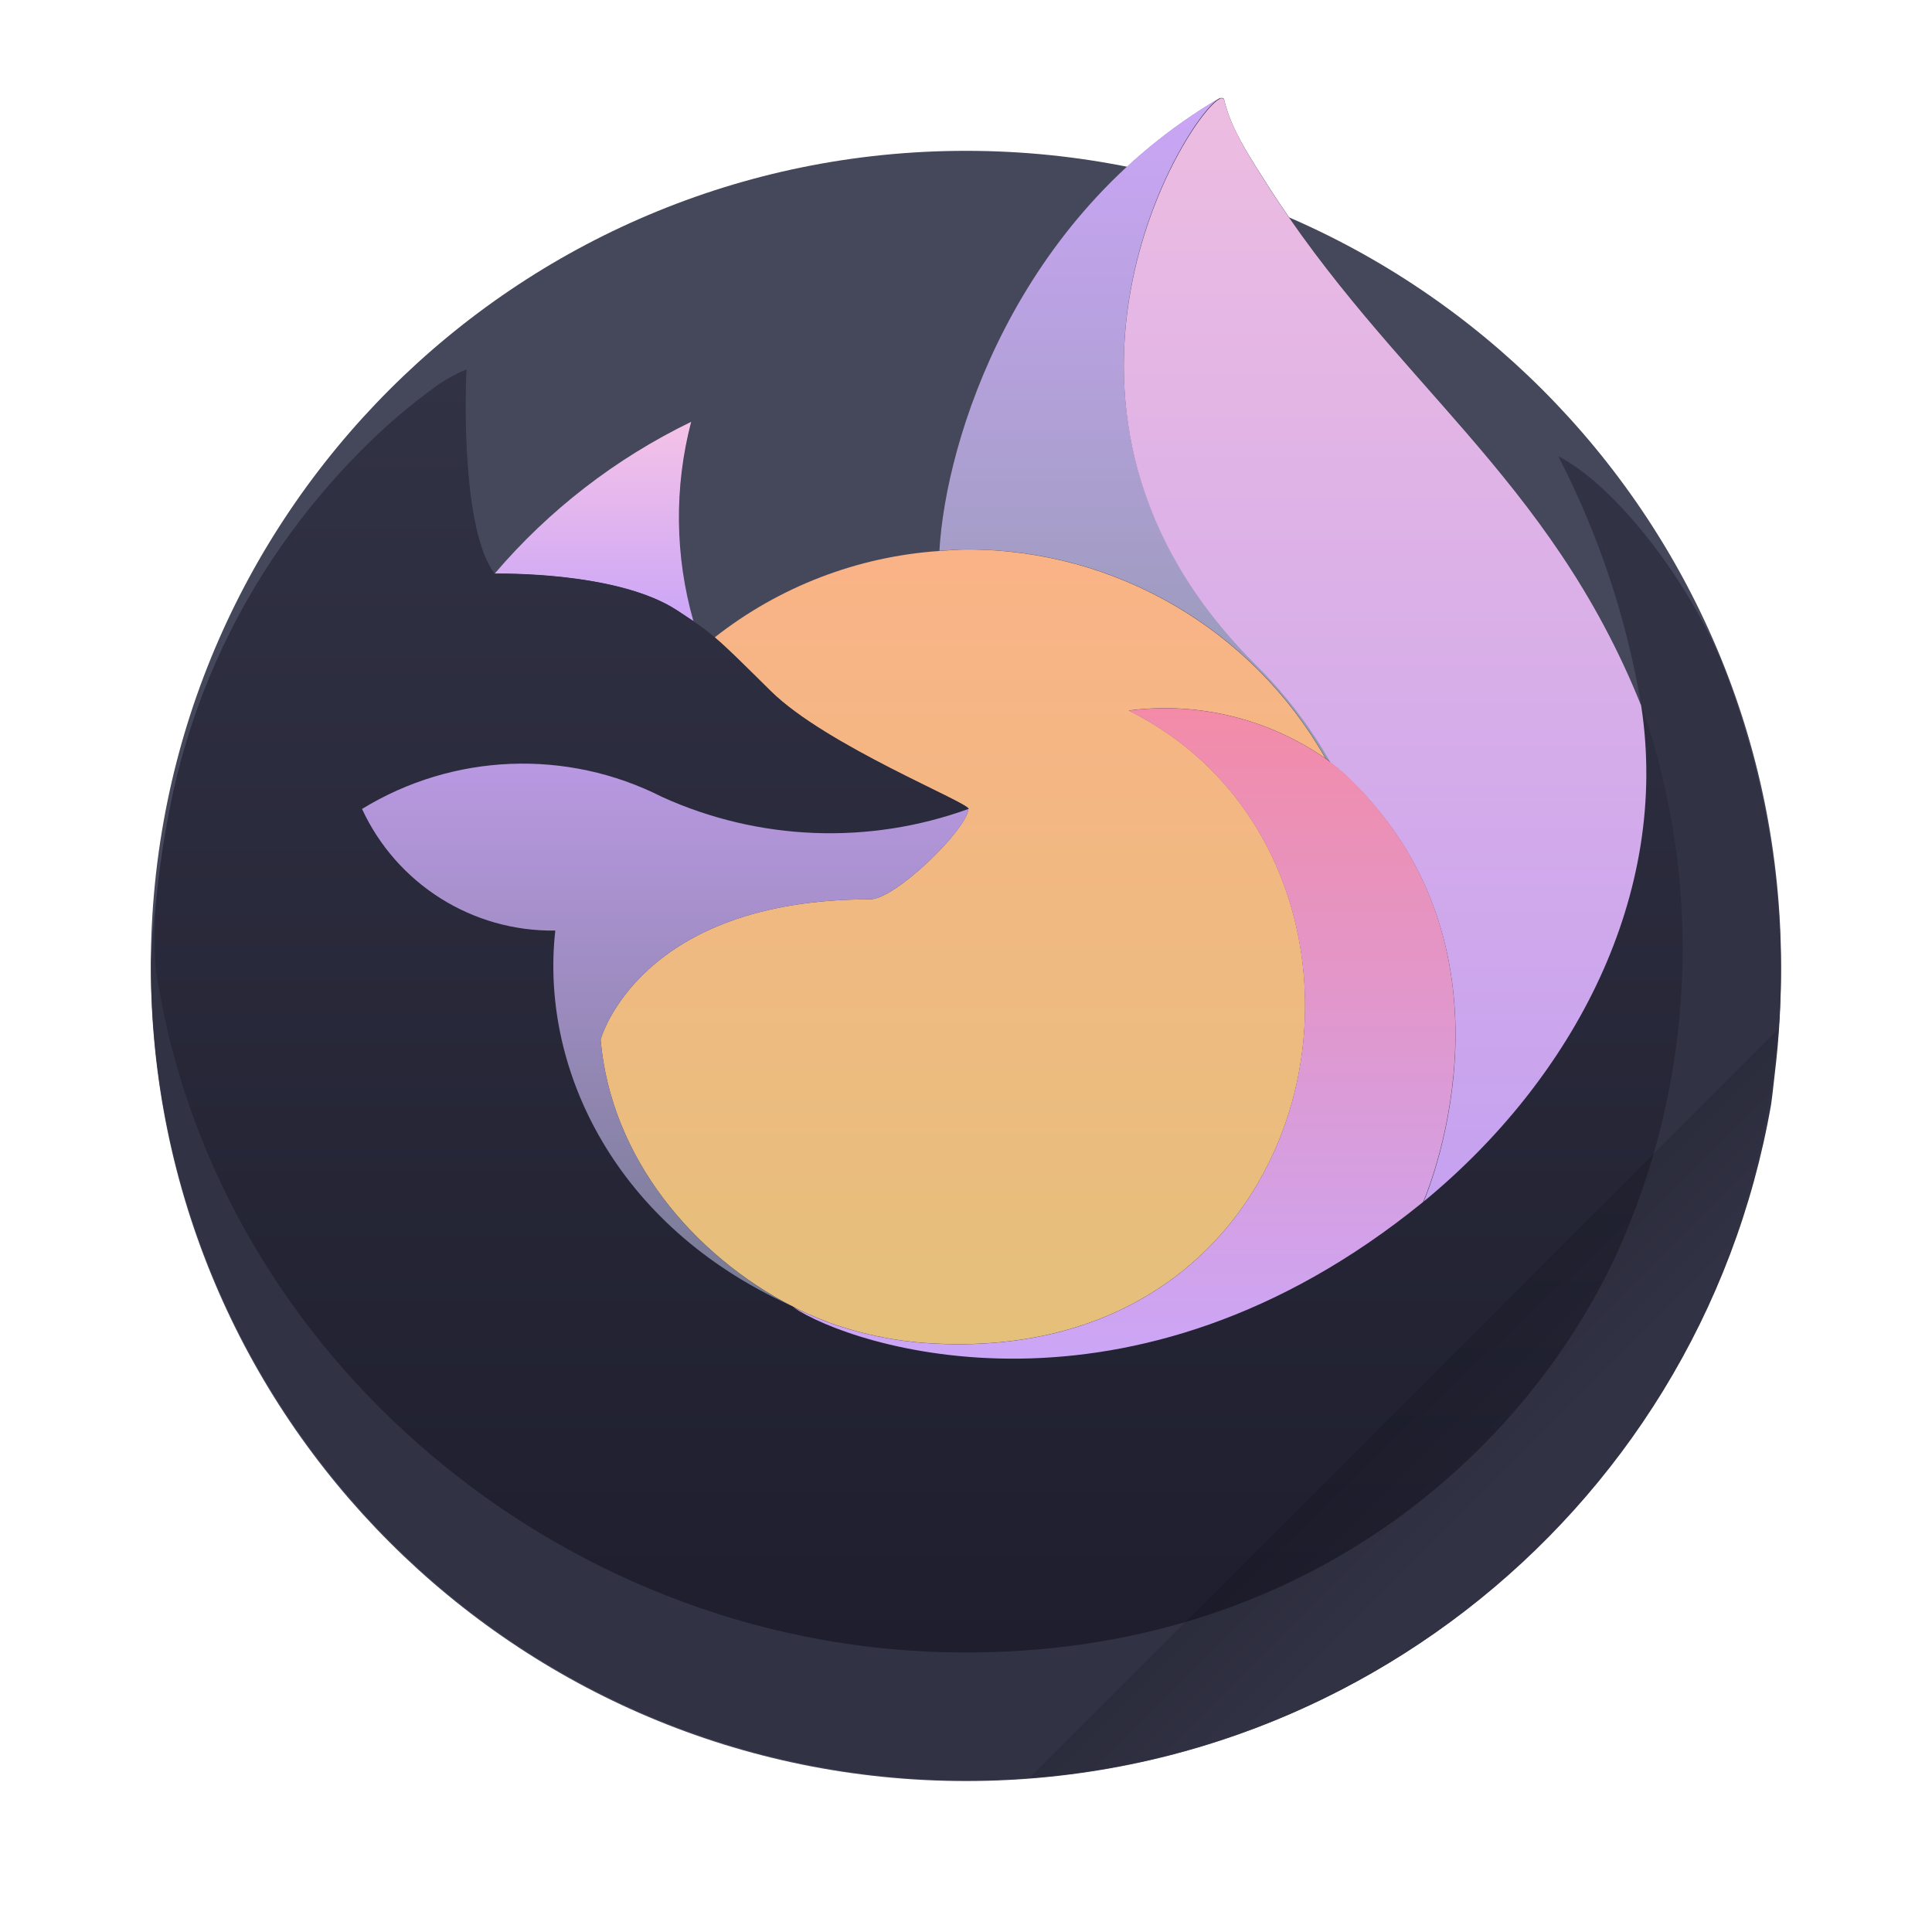
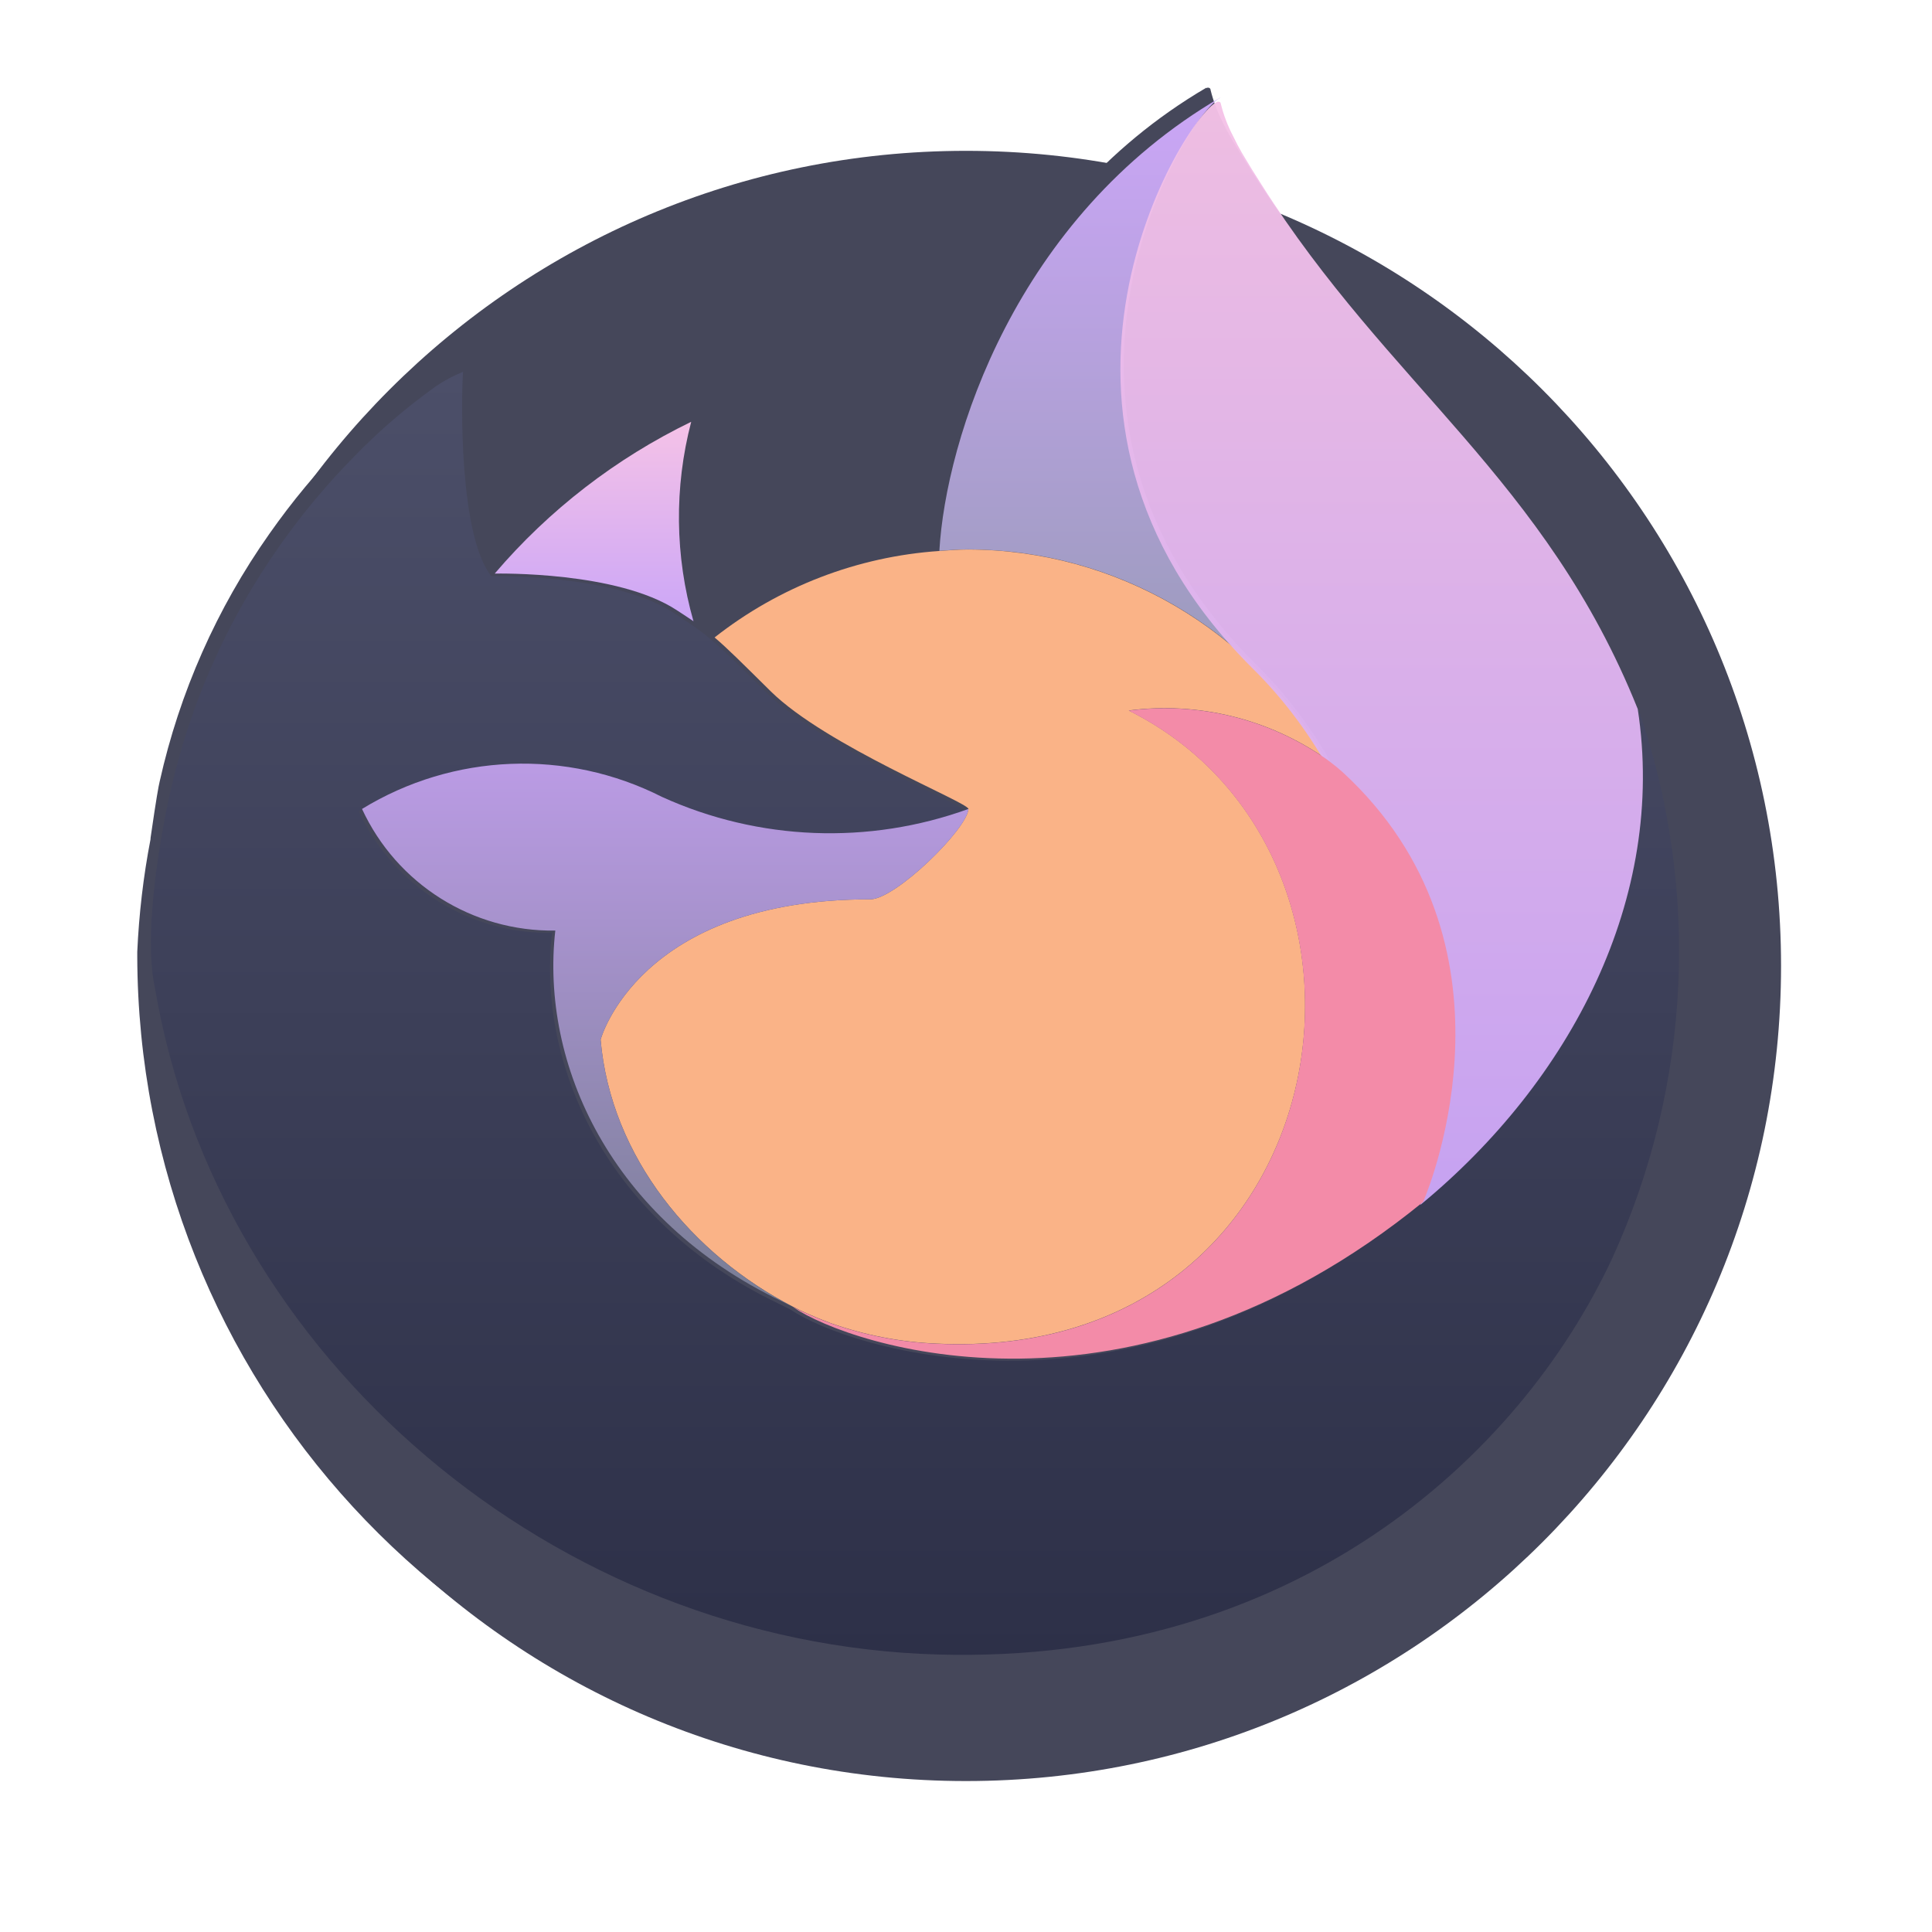
<svg xmlns="http://www.w3.org/2000/svg" width="64" height="64" viewBox="0 0 16.933 16.933">
  <defs>
-     <linearGradient gradientUnits="userSpaceOnUse" x1="43" x2="49" y1="44" y2="50" gradientTransform="scale(.26458)" id="shadow">
-       <stop offset="0" />
-       <stop offset="1" stop-opacity="0" />
-     </linearGradient>
    <linearGradient gradientUnits="userSpaceOnUse" x1="9.947" y1="0.855" x2="9.947" y2="6.678" id="gradient-1">
      <stop offset="0" style="stop-color: #cba6f7" />
      <stop offset="1" style="stop-color: #9399b2" />
    </linearGradient>
    <linearGradient gradientUnits="userSpaceOnUse" x1="5.83" y1="6.693" x2="5.83" y2="11.453" id="gradient-4">
      <stop offset="0" style="stop-color: #cba6f7" />
      <stop offset="1" style="stop-color: #7f849c" />
    </linearGradient>
    <linearGradient gradientUnits="userSpaceOnUse" x1="5.207" y1="3.697" x2="5.207" y2="5.445" id="gradient-3">
      <stop offset="0" style="stop-color: #f5c2e7" />
      <stop offset="1" style="stop-color: #cba6f7" />
    </linearGradient>
-     <linearGradient gradientUnits="userSpaceOnUse" x1="9.851" y1="6.207" x2="9.851" y2="11.908" id="gradient-6">
-       <stop offset="0" style="stop-color: #f38ba8" />
+     <linearGradient gradientUnits="userSpaceOnUse" x1="12.139" y1="0.861" x2="12.139" y2="10.531" id="gradient-5" gradientTransform="matrix(1, 0, 0, 1, -0.02997, 0.02997)">
+       <stop offset="0" style="stop-color: #f5c2e7" />
      <stop offset="1" style="stop-color: #cba6f7" />
    </linearGradient>
-     <linearGradient gradientUnits="userSpaceOnUse" x1="8.44" y1="4.816" x2="8.44" y2="11.781" id="gradient-2">
-       <stop offset="0" style="stop-color: #fab387" />
-       <stop offset="1" style="stop-color: #e5c07b" />
-     </linearGradient>
-     <linearGradient gradientUnits="userSpaceOnUse" x1="8.05" y1="3.238" x2="8.05" y2="14.483" id="gradient-0">
-       <stop offset="0" style="stop-color: #313244" />
-       <stop offset="1" style="stop-color: #1e1e2e" />
-     </linearGradient>
-     <linearGradient gradientUnits="userSpaceOnUse" x1="12.139" y1="0.861" x2="12.139" y2="10.531" id="gradient-5">
-       <stop offset="0" style="stop-color: #f5c2e7" />
-       <stop offset="1" style="stop-color: #cba6f7" />
+     <linearGradient gradientUnits="userSpaceOnUse" x1="8.019" y1="3.259" x2="8.019" y2="14.504" id="gradient-0">
+       <stop offset="0" style="stop-color: rgb(29.804% 30.98% 41.176%)" />
+       <stop offset="1" style="stop-color: rgb(17.541% 18.907% 28.328%)" />
    </linearGradient>
  </defs>
  <circle cx="8.466" cy="8.466" r="7.144" fill="#45475a" style="paint-order:stroke fill markers" />
  <g stroke-width=".185">
-     <path d="M15.093 5.809c-.31-.748-.941-1.555-1.435-1.81a7.431 7.431 0 0 1 .724 2.17l.002.013c-.809-2.016-2.18-2.83-3.3-4.6a8.663 8.663 0 0 1-.169-.273 2.248 2.248 0 0 1-.079-.148 1.302 1.302 0 0 1-.106-.283.018.018 0 0 0-.017-.019.025.025 0 0 0-.013 0l-.004.002-.005.003.003-.006c-1.796 1.052-2.406 3-2.462 3.974a3.578 3.578 0 0 0-1.969.758 2.138 2.138 0 0 0-.184-.14 3.316 3.316 0 0 1-.02-1.748 5.298 5.298 0 0 0-1.722 1.33h-.003c-.284-.358-.264-1.543-.248-1.79a1.278 1.278 0 0 0-.238.127 5.209 5.209 0 0 0-.7.599 6.246 6.246 0 0 0-.668.802 6.04 6.04 0 0 0-.96 2.167l-.01.047c-.013.063-.061.378-.07.447l-.001.016a6.817 6.817 0 0 0-.116.986v.036a7.153 7.153 0 0 0 14.2 1.21c.013-.092.022-.184.033-.277a7.356 7.356 0 0 0-.464-3.593zm-8.244 5.599c.034.016.065.033.1.049l.004.003-.104-.052zm7.535-5.224v-.008l.002.008z" style="fill: #313244;" />
+     <path d="M 14.973 5.719 C 14.663 4.971 14.032 4.164 13.538 3.909 C 13.89 4.591 14.134 5.323 14.262 6.079 L 14.264 6.092 C 13.455 4.076 12.084 3.262 10.964 1.492 C 10.906 1.402 10.85 1.311 10.795 1.219 C 10.767 1.171 10.74 1.121 10.716 1.071 C 10.67 0.981 10.634 0.886 10.61 0.788 C 10.61 0.783 10.609 0.779 10.605 0.775 C 10.602 0.772 10.598 0.769 10.593 0.769 C 10.589 0.768 10.584 0.768 10.58 0.769 L 10.576 0.771 L 10.571 0.774 L 10.574 0.768 C 8.778 1.82 8.168 3.768 8.112 4.742 C 7.394 4.791 6.708 5.055 6.143 5.5 C 6.084 5.45 6.023 5.403 5.959 5.36 C 5.796 4.79 5.789 4.186 5.939 3.612 C 5.279 3.932 4.693 4.384 4.217 4.942 L 4.214 4.942 C 3.93 4.584 3.95 3.399 3.966 3.152 C 3.882 3.186 3.803 3.229 3.728 3.279 C 3.477 3.458 3.243 3.658 3.028 3.878 C 2.783 4.126 2.56 4.395 2.36 4.68 C 1.9 5.332 1.574 6.069 1.4 6.847 L 1.39 6.894 C 1.377 6.957 1.329 7.272 1.32 7.341 L 1.319 7.357 C 1.256 7.683 1.218 8.012 1.203 8.343 L 1.203 8.379 C 1.212 12.088 4.053 15.175 7.749 15.49 C 11.444 15.804 14.767 13.243 15.403 9.589 C 15.416 9.497 15.425 9.405 15.436 9.312 C 15.583 8.095 15.424 6.859 14.972 5.719 L 14.973 5.719 Z M 6.729 11.318 C 6.763 11.334 6.794 11.351 6.829 11.367 L 6.833 11.37 L 6.729 11.318 Z M 14.264 6.094 L 14.264 6.086 L 14.266 6.094 L 14.264 6.094 Z" style="fill: rgb(69, 71, 90);" />
    <path d="m11.618 6.646.044.032a3.894 3.894 0 0 0-.664-.866C8.775 3.589 10.415.99 10.692.859l.003-.004C8.898 1.906 8.289 3.854 8.233 4.828c.083-.006.166-.013.251-.013a3.61 3.61 0 0 1 3.134 1.83z" style="fill: url(#gradient-1);" />
-     <path d="M8.488 7.09c-.012.178-.64.792-.86.792-2.034 0-2.364 1.23-2.364 1.23.09 1.036.812 1.89 1.685 2.34.04.021.08.04.12.058q.105.047.21.086a3.18 3.18 0 0 0 .93.18c3.566.167 4.256-4.263 1.684-5.549a2.47 2.47 0 0 1 1.724.42 3.61 3.61 0 0 0-3.134-1.831c-.084 0-.168.007-.25.013a3.578 3.578 0 0 0-1.97.758c.11.093.233.216.492.472.485.478 1.73.973 1.733 1.031z" style="fill: url(#gradient-2);" />
+     <path d="M8.488 7.09c-.012.178-.64.792-.86.792-2.034 0-2.364 1.23-2.364 1.23.09 1.036.812 1.89 1.685 2.34.04.021.08.04.12.058q.105.047.21.086a3.18 3.18 0 0 0 .93.18c3.566.167 4.256-4.263 1.684-5.549a2.47 2.47 0 0 1 1.724.42 3.61 3.61 0 0 0-3.134-1.831c-.084 0-.168.007-.25.013a3.578 3.578 0 0 0-1.97.758c.11.093.233.216.492.472.485.478 1.73.973 1.733 1.031z" style="fill: rgb(250, 179, 135);" />
    <path d="M5.93 5.347c.058.037.106.07.148.098a3.316 3.316 0 0 1-.02-1.748 5.298 5.298 0 0 0-1.722 1.33c.035 0 1.073-.02 1.594.32z" style="fill: url(#gradient-3);" />
-     <path d="M1.388 8.633c.552 3.261 3.508 5.752 6.864 5.847 3.106.088 5.09-1.715 5.91-3.474a6.478 6.478 0 0 0 .223-4.828v-.014l.001.012c.254 1.657-.589 3.262-1.906 4.347l-.004.01c-2.567 2.09-5.023 1.26-5.52.922l-.104-.052c-1.497-.715-2.115-2.078-1.983-3.248A1.837 1.837 0 0 1 3.175 7.09a2.698 2.698 0 0 1 2.63-.106 3.562 3.562 0 0 0 2.685.106c-.003-.059-1.247-.554-1.733-1.032-.259-.256-.382-.379-.491-.471a2.138 2.138 0 0 0-.185-.14l-.147-.098c-.522-.34-1.56-.32-1.594-.32h-.003c-.284-.359-.264-1.544-.248-1.791a1.278 1.278 0 0 0-.238.127 5.209 5.209 0 0 0-.7.599 6.246 6.246 0 0 0-.67.8 6.04 6.04 0 0 0-.96 2.167c-.004.015-.258 1.126-.133 1.702z" style="fill: url(#gradient-0);" />
-     <path d="M10.998 5.818a3.894 3.894 0 0 1 .664.867c.04.03.076.06.108.088 1.621 1.495.772 3.608.708 3.758 1.318-1.085 2.16-2.69 1.906-4.347-.809-2.017-2.18-2.83-3.3-4.6a8.66 8.66 0 0 1-.169-.274 2.248 2.248 0 0 1-.078-.148A1.302 1.302 0 0 1 10.73.88a.018.018 0 0 0-.016-.018.025.025 0 0 0-.014 0l-.003.001-.005.003c-.277.131-1.917 2.729.306 4.952z" style="fill-opacity: 0.96; fill: url(#gradient-5);" />
-     <path d="M11.768 6.768a1.499 1.499 0 0 0-.107-.088l-.045-.033a2.47 2.47 0 0 0-1.724-.419c2.572 1.287 1.882 5.716-1.683 5.549a3.18 3.18 0 0 1-.93-.18q-.106-.039-.21-.086c-.041-.018-.082-.036-.122-.057l.005.003c.498.34 2.953 1.169 5.52-.922l.005-.01c.064-.15.913-2.263-.709-3.757z" style="fill: url(#gradient-6);" />
+     <path d="M 1.357 8.654 C 1.909 11.915 4.865 14.406 8.221 14.501 C 11.327 14.589 13.311 12.786 14.131 11.027 C 14.825 9.507 14.905 7.777 14.354 6.199 L 14.354 6.185 L 14.355 6.197 C 14.609 7.854 13.766 9.459 12.449 10.544 L 12.445 10.554 C 9.878 12.644 7.422 11.814 6.925 11.476 L 6.821 11.424 C 5.324 10.709 4.706 9.346 4.838 8.176 C 4.112 8.187 3.449 7.769 3.144 7.111 C 3.943 6.621 4.938 6.581 5.774 7.005 C 6.621 7.389 7.584 7.428 8.459 7.111 C 8.456 7.052 7.212 6.557 6.726 6.079 C 6.467 5.823 6.344 5.7 6.235 5.608 C 6.176 5.558 6.114 5.511 6.05 5.468 L 5.903 5.37 C 5.381 5.03 4.343 5.05 4.309 5.05 L 4.306 5.05 C 4.022 4.691 4.042 3.506 4.058 3.259 C 3.974 3.293 3.894 3.335 3.82 3.386 C 3.569 3.565 3.335 3.765 3.12 3.985 C 2.875 4.232 2.65 4.5 2.45 4.785 C 1.99 5.437 1.664 6.173 1.49 6.952 C 1.486 6.967 1.232 8.078 1.357 8.654 Z" style="fill: url(&quot;#gradient-0&quot;);" />
+     <path d="M 10.968 5.848 C 11.229 6.104 11.452 6.396 11.632 6.715 C 11.672 6.745 11.708 6.775 11.74 6.803 C 13.361 8.298 12.512 10.411 12.448 10.561 C 13.766 9.476 14.608 7.871 14.354 6.214 C 13.545 4.197 12.174 3.384 11.054 1.614 C 10.996 1.524 10.939 1.432 10.885 1.34 C 10.857 1.292 10.831 1.242 10.807 1.192 C 10.76 1.102 10.724 1.008 10.7 0.91 C 10.7 0.901 10.693 0.893 10.684 0.892 C 10.679 0.891 10.674 0.891 10.67 0.892 L 10.667 0.893 L 10.662 0.896 C 10.385 1.027 8.745 3.625 10.968 5.848 Z" style="fill-opacity: 0.96; fill: url(#gradient-5);" />
+     <path d="M11.768 6.768a1.499 1.499 0 0 0-.107-.088l-.045-.033a2.47 2.47 0 0 0-1.724-.419c2.572 1.287 1.882 5.716-1.683 5.549a3.18 3.18 0 0 1-.93-.18q-.106-.039-.21-.086c-.041-.018-.082-.036-.122-.057l.005.003c.498.34 2.953 1.169 5.52-.922l.005-.01c.064-.15.913-2.263-.709-3.757z" style="fill: rgb(243, 139, 168);" />
    <path d="M5.264 9.112s.33-1.23 2.364-1.23c.22 0 .849-.614.86-.792a3.562 3.562 0 0 1-2.685-.105 2.698 2.698 0 0 0-2.63.105 1.837 1.837 0 0 0 1.694 1.066c-.132 1.17.486 2.533 1.983 3.248.033.016.064.033.099.049-.874-.451-1.595-1.305-1.685-2.34z" style="fill-opacity: 0.88; fill: url(#gradient-4);" />
  </g>
-   <path fill="url(#shadow)" d="m15.582 9.024-6.563 6.562a7.144 7.144 0 0 0 6.563-6.562" opacity=".25" style="paint-order:stroke fill markers" />
</svg>
